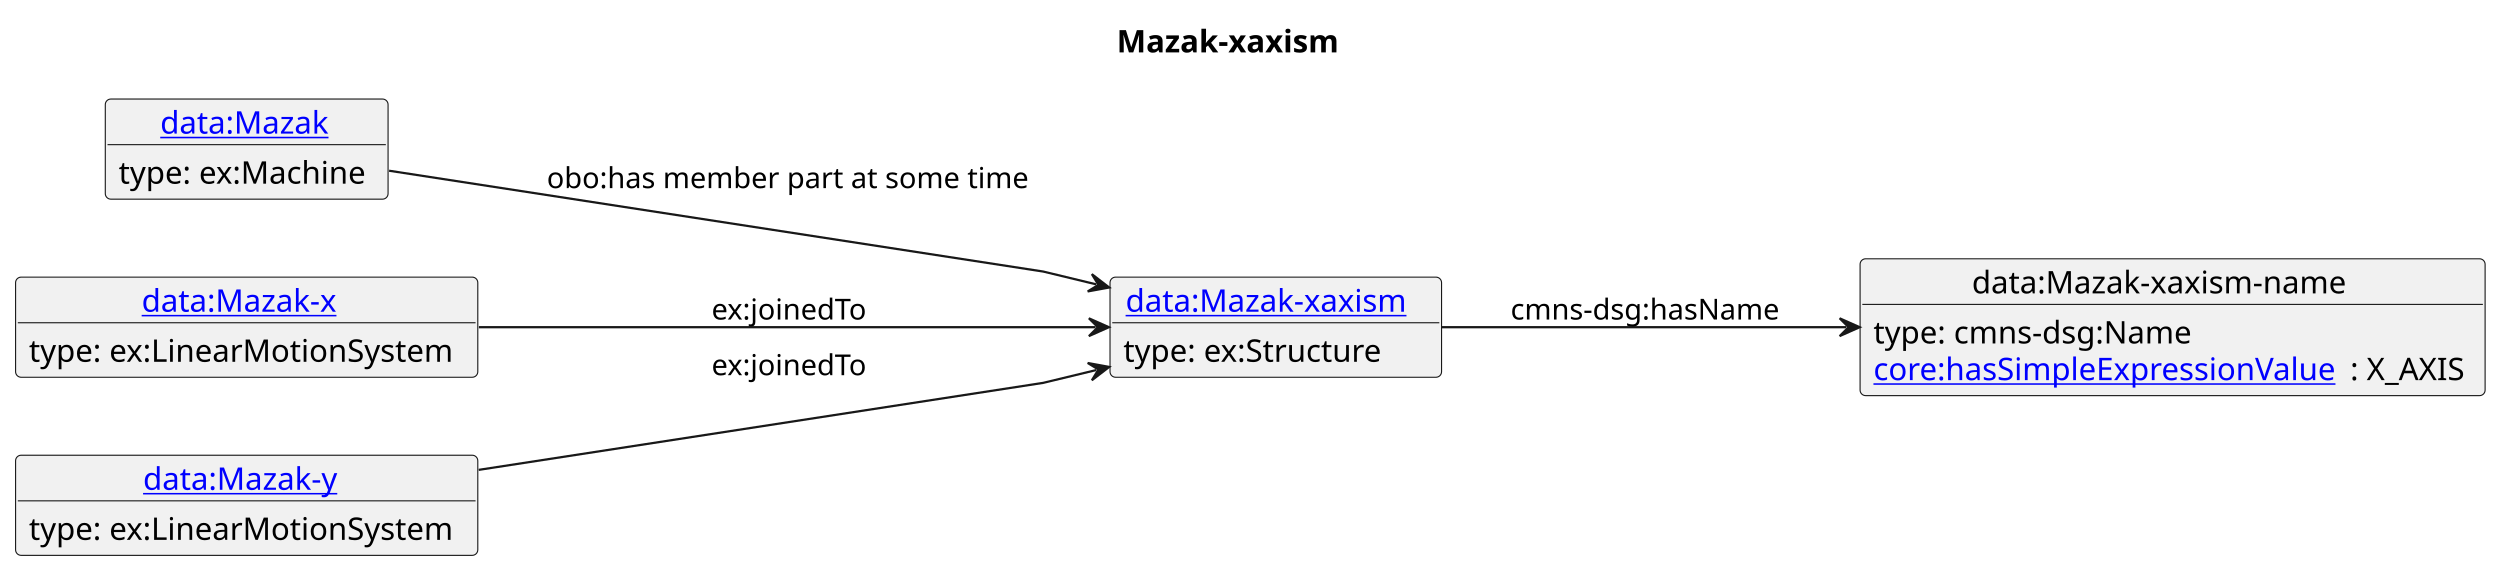
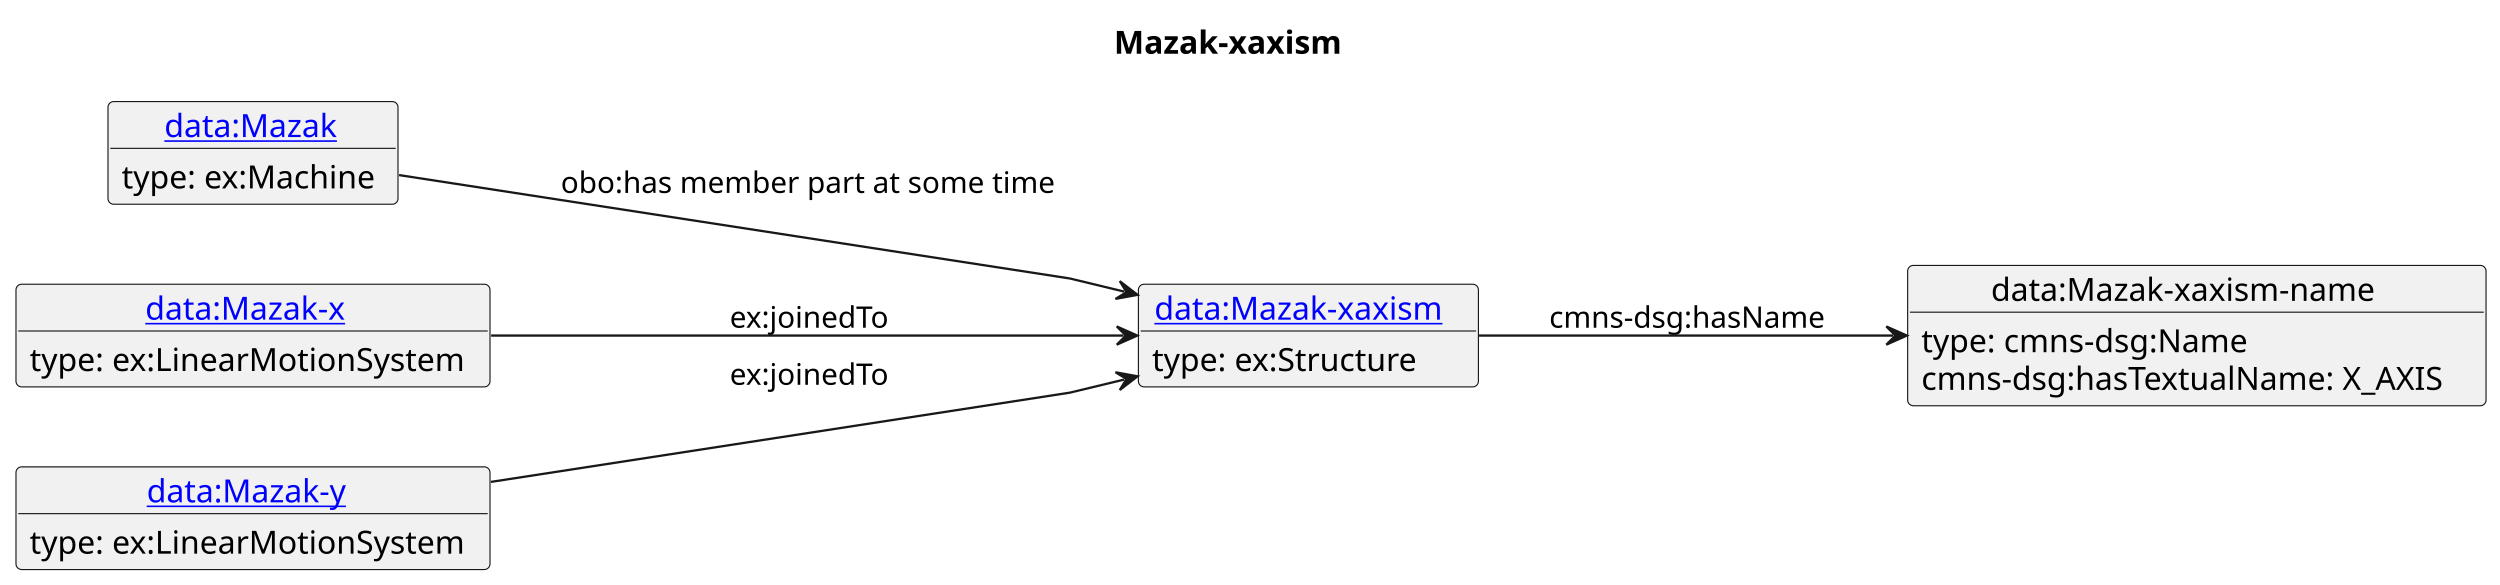
- <svg xmlns="http://www.w3.org/2000/svg" xmlns:xlink="http://www.w3.org/1999/xlink" contentStyleType="text/css" data-diagram-type="CLASS" height="256px" preserveAspectRatio="none" style="width:1123px;height:256px;background:#FFFFFF;" version="1.1" viewBox="0 0 1123 256" width="1123px" zoomAndPan="magnify">
+ <svg xmlns="http://www.w3.org/2000/svg" xmlns:xlink="http://www.w3.org/1999/xlink" contentStyleType="text/css" data-diagram-type="CLASS" height="256px" preserveAspectRatio="none" style="width:1095px;height:256px;background:#FFFFFF;" version="1.1" viewBox="0 0 1095 256" width="1095px" zoomAndPan="magnify">
  <defs />
  <g>
-     <text fill="#000000" font-family="sans-serif" font-size="14" font-weight="bold" lengthAdjust="spacing" textLength="106.06" x="501.626" y="23.535">Mazak-xaxism</text>
+     <text fill="#000000" font-family="sans-serif" font-size="14" font-weight="bold" lengthAdjust="spacing" textLength="106.06" x="487.913" y="23.535">Mazak-xaxism</text>
    <g class="entity" data-entity="o1" data-source-line="4" data-uid="ent0002" id="entity_o1">
      <rect fill="#F1F1F1" height="44.977" rx="2.5" ry="2.5" style="stroke:#181818;stroke-width:0.5;" width="148.928" x="498.62" y="124.488" />
      <a href="./Mazak-xaxism.html" target="_top" title="./Mazak-xaxism.html" xlink:actuate="onRequest" xlink:href="./Mazak-xaxism.html" xlink:show="new" xlink:title="./Mazak-xaxism.html" xlink:type="simple">
        <text fill="#0000FF" font-family="sans-serif" font-size="14" lengthAdjust="spacing" text-decoration="underline" textLength="134.928" x="505.62" y="140.023">data:Mazak-xaxism</text>
      </a>
      <line style="stroke:#181818;stroke-width:0.5;" x1="499.62" x2="646.548" y1="144.977" y2="144.977" />
      <text fill="#000000" font-family="sans-serif" font-size="14" lengthAdjust="spacing" textLength="120.654" x="504.62" y="162.512">type: ex:Structure</text>
    </g>
    <g class="entity" data-entity="o2" data-source-line="7" data-uid="ent0003" id="entity_o2">
-       <rect fill="#F1F1F1" height="61.465" rx="2.5" ry="2.5" style="stroke:#181818;stroke-width:0.5;" width="280.762" x="835.55" y="116.248" />
-       <text fill="#000000" font-family="sans-serif" font-size="14" lengthAdjust="spacing" textLength="180.318" x="885.772" y="131.783">data:Mazak-xaxism-name</text>
-       <line style="stroke:#181818;stroke-width:0.5;" x1="836.55" x2="1115.312" y1="136.737" y2="136.737" />
+       <rect fill="#F1F1F1" height="61.465" rx="2.5" ry="2.5" style="stroke:#181818;stroke-width:0.5;" width="253.336" x="835.55" y="116.248" />
+       <text fill="#000000" font-family="sans-serif" font-size="14" lengthAdjust="spacing" textLength="180.318" x="872.059" y="131.783">data:Mazak-xaxism-name</text>
+       <line style="stroke:#181818;stroke-width:0.5;" x1="836.55" x2="1087.886" y1="136.737" y2="136.737" />
      <text fill="#000000" font-family="sans-serif" font-size="14" lengthAdjust="spacing" textLength="150.24" x="841.55" y="154.272">type: cmns-dsg:Name</text>
-       <a href="https://spec.industrialontologies.org/ontology/core/Core/hasSimpleExpressionValue" target="_top" title="https://spec.industrialontologies.org/ontology/core/Core/hasSimpleExpressionValue" xlink:actuate="onRequest" xlink:href="https://spec.industrialontologies.org/ontology/core/Core/hasSimpleExpressionValue" xlink:show="new" xlink:title="https://spec.industrialontologies.org/ontology/core/Core/hasSimpleExpressionValue" xlink:type="simple">
-         <text fill="#0000FF" font-family="sans-serif" font-size="14" lengthAdjust="spacing" text-decoration="underline" textLength="214.143" x="841.55" y="170.76">core:hasSimpleExpressionValue</text>
-       </a>
-       <text fill="#000000" font-family="sans-serif" font-size="14" lengthAdjust="spacing" textLength="54.619" x="1055.693" y="170.76">: X_AXIS</text>
+       <text fill="#000000" font-family="sans-serif" font-size="14" lengthAdjust="spacing" textLength="241.336" x="841.55" y="170.76">cmns-dsg:hasTextualName: X_AXIS</text>
    </g>
    <g class="entity" data-entity="o3" data-source-line="10" data-uid="ent0004" id="entity_o3">
      <rect fill="#F1F1F1" height="44.977" rx="2.5" ry="2.5" style="stroke:#181818;stroke-width:0.5;" width="127.022" x="47.3" y="44.488" />
      <a href="./Mazak.html" target="_top" title="./Mazak.html" xlink:actuate="onRequest" xlink:href="./Mazak.html" xlink:show="new" xlink:title="./Mazak.html" xlink:type="simple">
        <text fill="#0000FF" font-family="sans-serif" font-size="14" lengthAdjust="spacing" text-decoration="underline" textLength="77.67" x="71.976" y="60.023">data:Mazak</text>
      </a>
      <line style="stroke:#181818;stroke-width:0.5;" x1="48.3" x2="173.321" y1="64.977" y2="64.977" />
      <text fill="#000000" font-family="sans-serif" font-size="14" lengthAdjust="spacing" textLength="115.022" x="53.3" y="82.512">type: ex:Machine</text>
    </g>
    <g class="entity" data-entity="o4" data-source-line="13" data-uid="ent0005" id="entity_o4">
      <rect fill="#F1F1F1" height="44.977" rx="2.5" ry="2.5" style="stroke:#181818;stroke-width:0.5;" width="207.624" x="7" y="124.488" />
      <a href="./Mazak-x.html" target="_top" title="./Mazak-x.html" xlink:actuate="onRequest" xlink:href="./Mazak-x.html" xlink:show="new" xlink:title="./Mazak-x.html" xlink:type="simple">
        <text fill="#0000FF" font-family="sans-serif" font-size="14" lengthAdjust="spacing" text-decoration="underline" textLength="94.356" x="63.634" y="140.023">data:Mazak-x</text>
      </a>
      <line style="stroke:#181818;stroke-width:0.5;" x1="8" x2="213.624" y1="144.977" y2="144.977" />
      <text fill="#000000" font-family="sans-serif" font-size="14" lengthAdjust="spacing" textLength="195.624" x="13" y="162.512">type: ex:LinearMotionSystem</text>
    </g>
    <g class="entity" data-entity="o5" data-source-line="16" data-uid="ent0006" id="entity_o5">
      <rect fill="#F1F1F1" height="44.977" rx="2.5" ry="2.5" style="stroke:#181818;stroke-width:0.5;" width="207.624" x="7" y="204.488" />
      <a href="./Mazak-y.html" target="_top" title="./Mazak-y.html" xlink:actuate="onRequest" xlink:href="./Mazak-y.html" xlink:show="new" xlink:title="./Mazak-y.html" xlink:type="simple">
        <text fill="#0000FF" font-family="sans-serif" font-size="14" lengthAdjust="spacing" text-decoration="underline" textLength="93.085" x="64.269" y="220.023">data:Mazak-y</text>
      </a>
      <line style="stroke:#181818;stroke-width:0.5;" x1="8" x2="213.624" y1="224.977" y2="224.977" />
      <text fill="#000000" font-family="sans-serif" font-size="14" lengthAdjust="spacing" textLength="195.624" x="13" y="242.512">type: ex:LinearMotionSystem</text>
    </g>
    <g class="link" data-entity-1="o1" data-entity-2="o2" data-source-line="19" data-uid="lnk7" id="link_o1_o2">
-       <path codeLine="19" d="M647.61,146.978 C700.04,146.978 766.17,146.978 829.37,146.978" fill="none" id="o1-to-o2" style="stroke:#181818;stroke-width:1;" />
-       <polygon fill="#181818" points="835.37,146.978,826.37,142.978,830.37,146.978,826.37,150.978,835.37,146.978" style="stroke:#181818;stroke-width:1;" />
+       <path codeLine="19" d="M647.82,146.978 C700.69,146.978 767.22,146.978 829.2,146.978" fill="none" id="o1-to-o2" style="stroke:#181818;stroke-width:1;" />
+       <polygon fill="#181818" points="835.2,146.978,826.2,142.978,830.2,146.978,826.2,150.978,835.2,146.978" style="stroke:#181818;stroke-width:1;" />
      <text fill="#000000" font-family="sans-serif" font-size="13" lengthAdjust="spacing" textLength="126.077" x="678.55" y="143.547">cmns-dsg:hasName</text>
    </g>
    <g class="link" data-entity-1="o3" data-entity-2="o1" data-source-line="21" data-uid="lnk8" id="link_o3_o1">
      <path codeLine="21" d="M174.78,76.688 C277.22,92.478 468.62,121.978 468.62,121.978 C468.62,121.978 475.718,123.699 492.438,127.739" fill="none" id="o3-to-o1" style="stroke:#181818;stroke-width:1;" />
      <polygon fill="#181818" points="498.27,129.148,490.461,123.146,493.41,127.974,488.582,130.923,498.27,129.148" style="stroke:#181818;stroke-width:1;" />
      <text fill="#000000" font-family="sans-serif" font-size="13" lengthAdjust="spacing" textLength="222.542" x="245.62" y="84.507">obo:has member part at some time</text>
    </g>
    <g class="link" data-entity-1="o4" data-entity-2="o1" data-source-line="22" data-uid="lnk9" id="link_o4_o1">
      <path codeLine="22" d="M215.11,146.978 C301.12,146.978 415.5,146.978 492.13,146.978" fill="none" id="o4-to-o1" style="stroke:#181818;stroke-width:1;" />
      <polygon fill="#181818" points="498.13,146.978,489.13,142.978,493.13,146.978,489.13,150.978,498.13,146.978" style="stroke:#181818;stroke-width:1;" />
      <text fill="#000000" font-family="sans-serif" font-size="13" lengthAdjust="spacing" textLength="74.725" x="319.62" y="143.547">ex:joinedTo</text>
    </g>
    <g class="link" data-entity-1="o5" data-entity-2="o1" data-source-line="23" data-uid="lnk10" id="link_o5_o1">
      <path codeLine="23" d="M215.02,211.068 C320.4,194.828 468.62,171.978 468.62,171.978 C468.62,171.978 475.718,170.268 492.438,166.227" fill="none" id="o5-to-o1" style="stroke:#181818;stroke-width:1;" />
      <polygon fill="#181818" points="498.27,164.818,488.582,163.044,493.41,165.993,490.461,170.82,498.27,164.818" style="stroke:#181818;stroke-width:1;" />
      <text fill="#000000" font-family="sans-serif" font-size="13" lengthAdjust="spacing" textLength="74.725" x="319.62" y="168.547">ex:joinedTo</text>
    </g>
  </g>
</svg>
